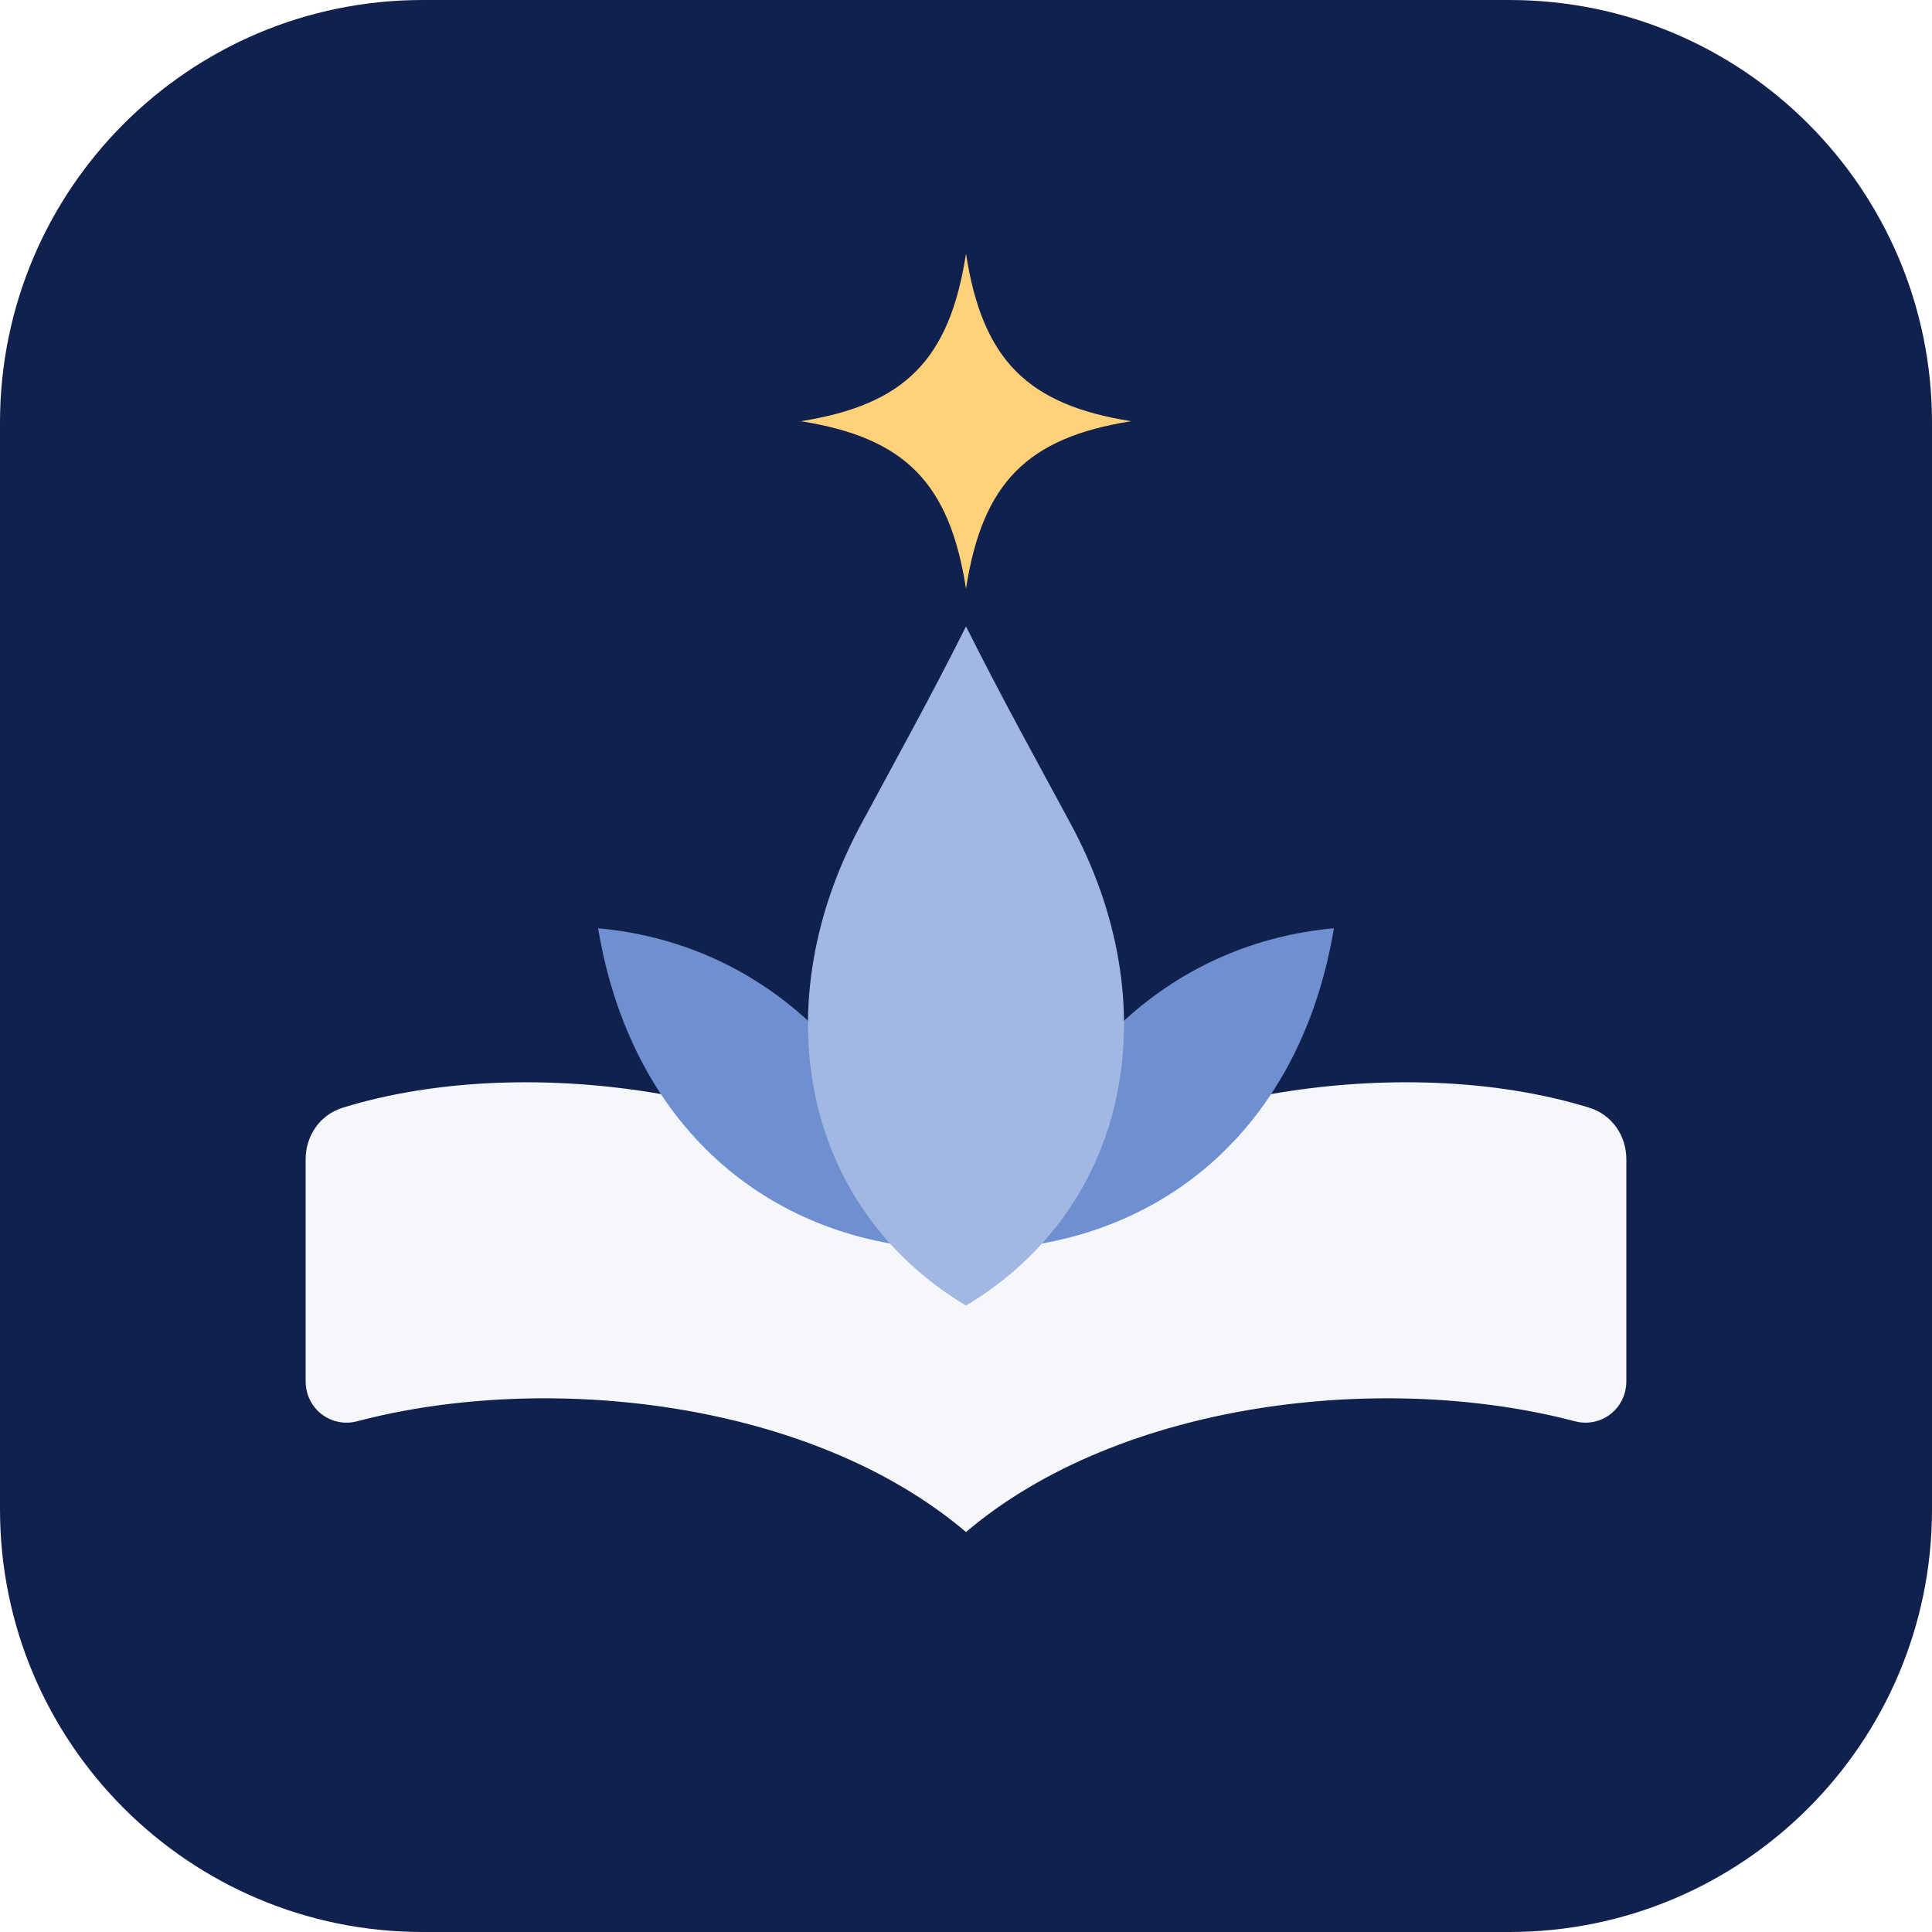
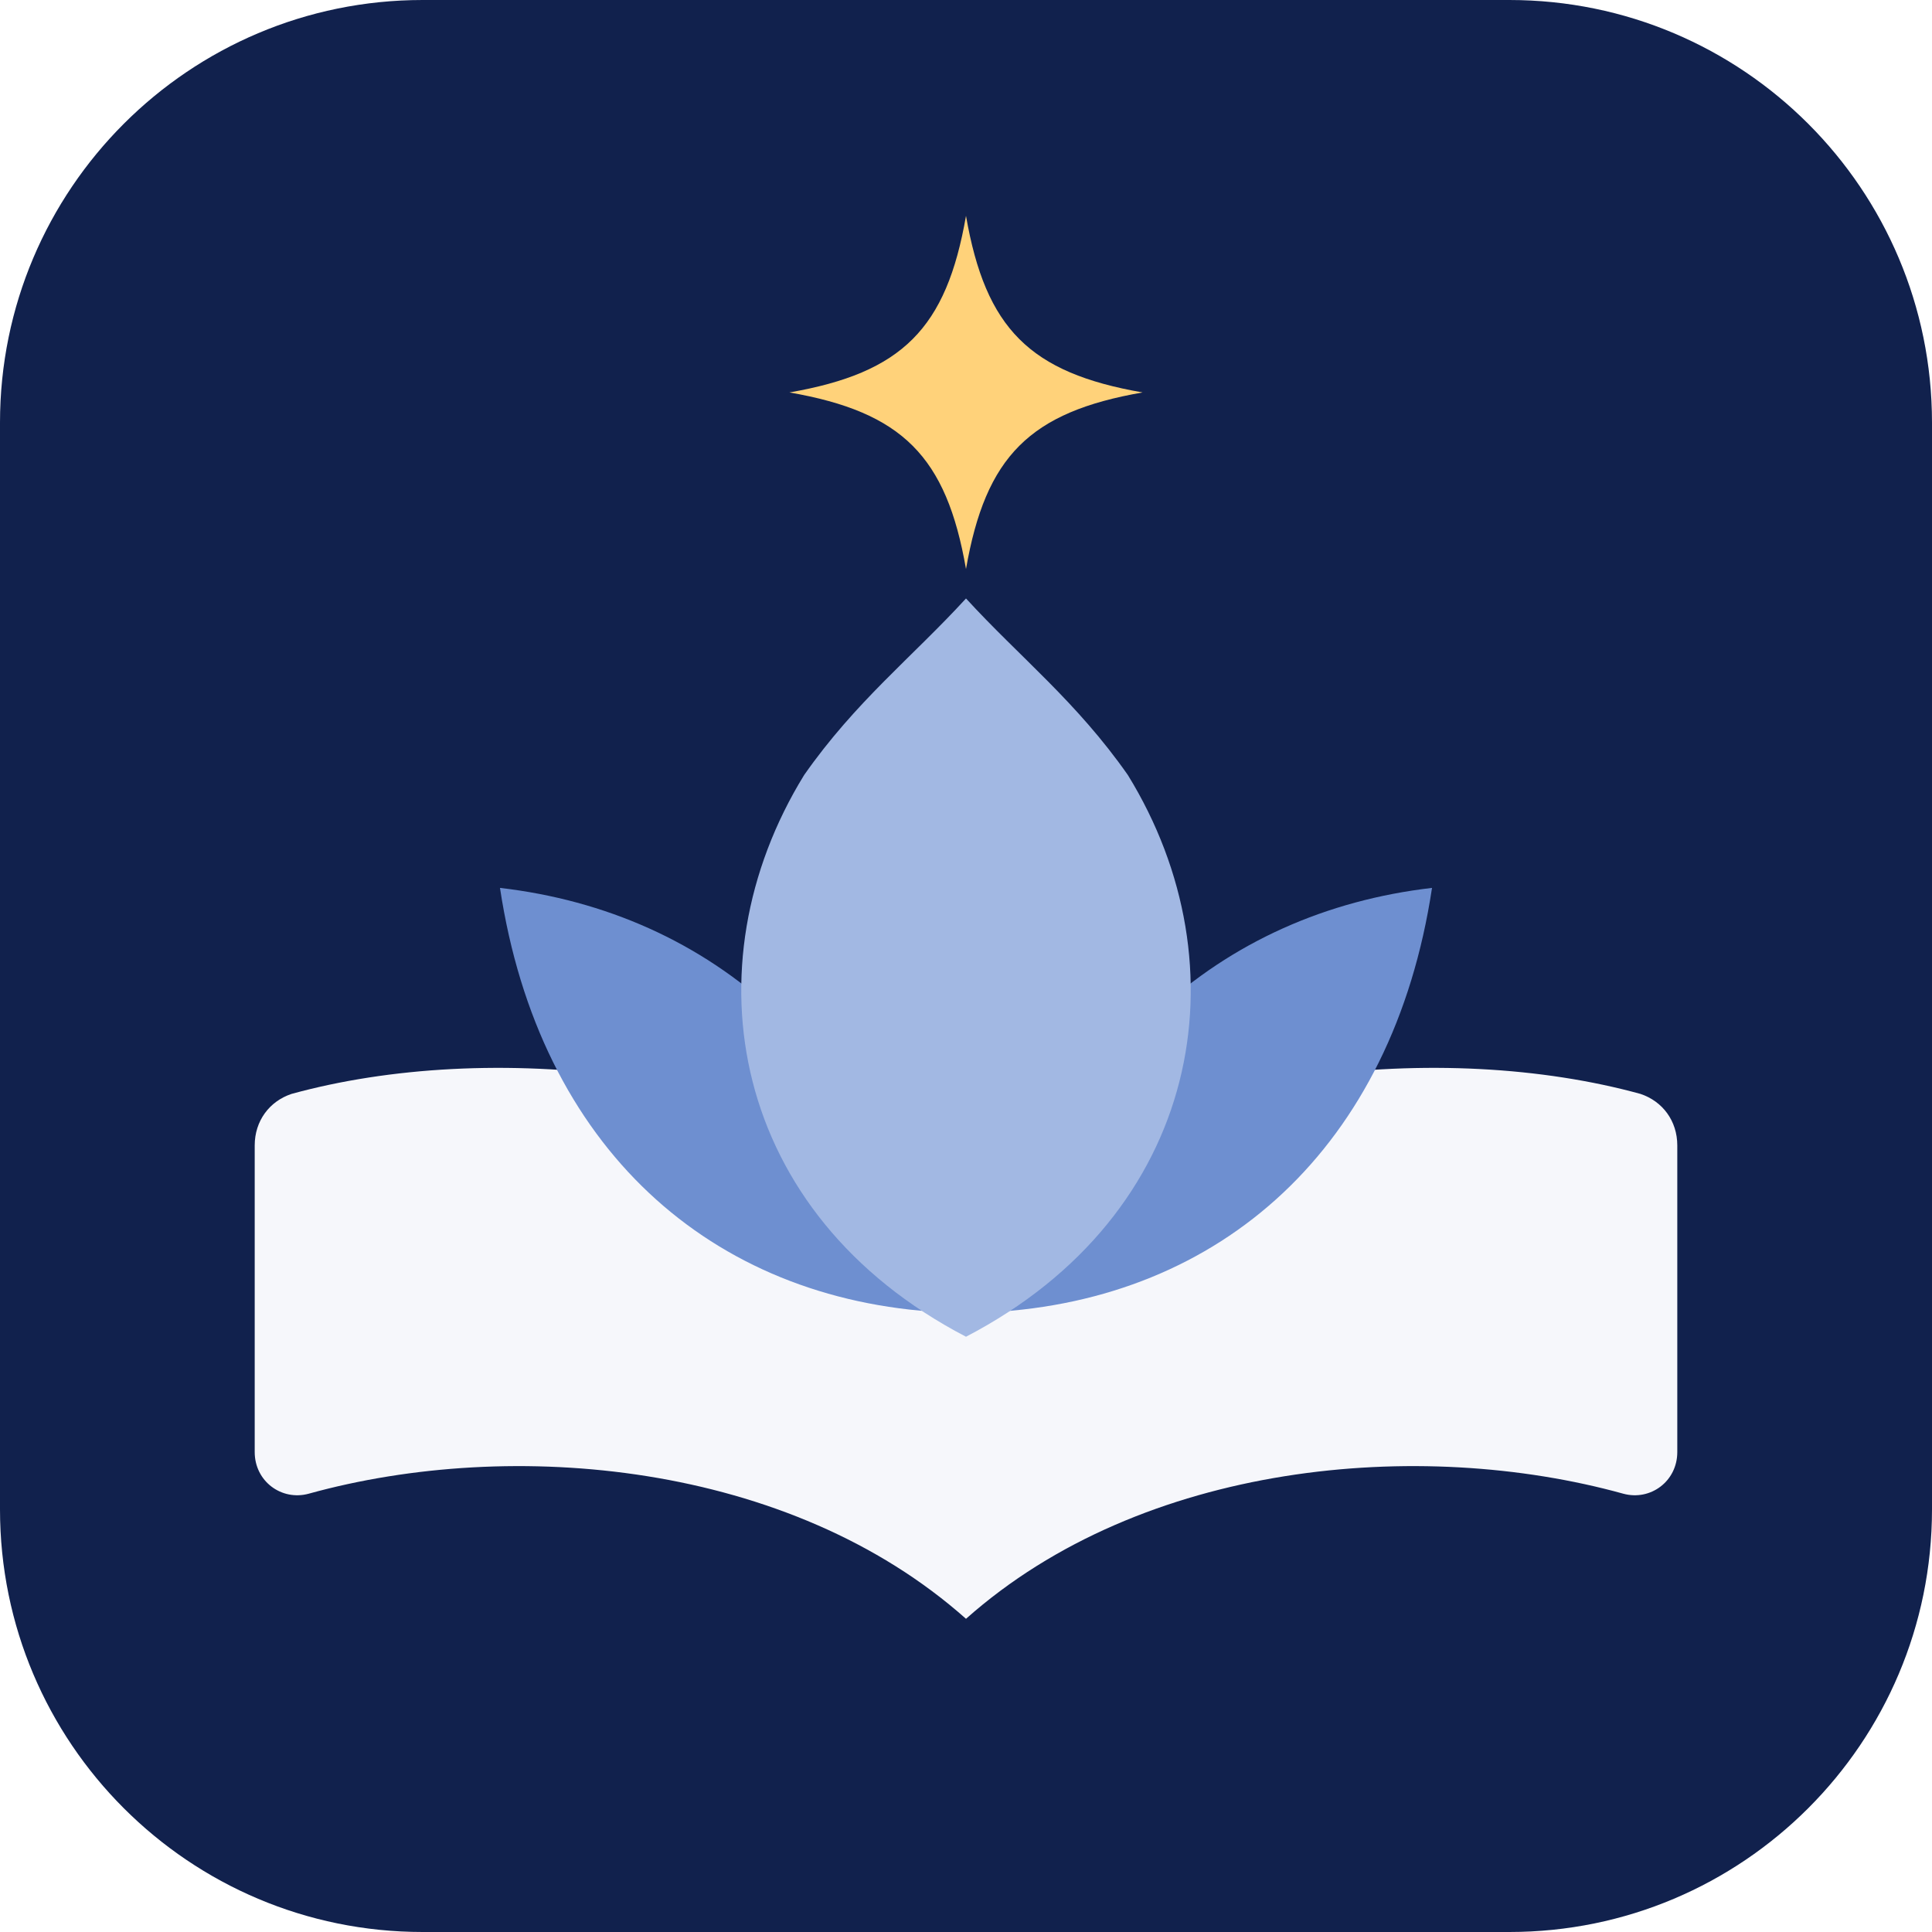
<svg xmlns="http://www.w3.org/2000/svg" viewBox="0 0 64 64">
  <rect width="64" height="64" rx="14" fill="#11214D" />
-   <g transform="translate(7 7) scale(0.78125)">
-     <path d="M32 43.2 C25.2 37.2 13.4 35.6 5.6 38 C4.6 38.3 4 39.2 4 40.2 L4 49.6 C4 50.8 5.1 51.6 6.2 51.3 C14.2 49.2 25.4 50.4 32 56 C38.6 50.4 49.8 49.2 57.8 51.3 C58.9 51.6 60 50.8 60 49.6 L60 40.2 C60 39.2 59.4 38.3 58.4 38 C50.6 35.6 38.8 37.2 32 43.2 Z" fill="#F6F7FB" />
-     <path d="M30.8 44 C23.6 43.6 17.8 38.8 16.4 30.4 C23 31 28.6 35.6 30.8 44 Z" fill="#6E8FD0" />
-     <path d="M33.2 44 C40.4 43.6 46.2 38.8 47.6 30.4 C41 31 35.4 35.6 33.2 44 Z" fill="#6E8FD0" />
-     <path d="M32 46.4 C25 42.2 23.4 33.6 27.6 25.9 C29 23.3 30.5 20.6 32 17.6 C33.5 20.6 35 23.3 36.4 25.9 C40.6 33.6 39 42.2 32 46.4 Z" fill="#A2B8E3" />
-     <path d="M32 1.8 C32.7 6.3 34.6 8.2 39 8.9 C34.6 9.6 32.7 11.5 32 16 C31.3 11.5 29.4 9.6 25 8.9 C29.4 8.2 31.3 6.3 32 1.8 Z" fill="#FFD27A" />
+   <g transform="translate(6 6.5) scale(0.8125)">
+     <path d="M32 41 C24 35.5 12.5 34.4 4.5 36.6 C3.6 36.9 3 37.7 3 38.7 L3 51.2 C3 52.4 4.1 53.2 5.2 52.9 C13.5 50.6 24.8 51.6 32 58 C39.2 51.6 50.5 50.6 58.8 52.9 C59.9 53.2 61 52.4 61 51.2 L61 38.7 C61 37.7 60.4 36.9 59.5 36.6 C51.5 34.4 40 35.5 32 41 Z" fill="#F6F7FB" />
+     <path d="M31 45.5 C21.6 45 14.6 38.8 13 28.2 C21.6 29.2 28.4 35 31 45.5 Z" fill="#6E8FD0" />
+     <path d="M33 45.5 C42.4 45 49.4 38.8 51 28.2 C42.4 29.2 35.6 35 33 45.5 Z" fill="#6E8FD0" />
+     <path d="M32 46.5 C22.4 41.5 20.6 31.4 25.4 23.6 C27.5 20.6 29.8 18.8 32 16.4 C34.2 18.8 36.5 20.6 38.6 23.6 C43.4 31.4 41.6 41.5 32 46.5 Z" fill="#A2B8E3" />
+     <path d="M32 0.8 C32.8 5.4 34.6 7.2 39.2 8 C34.6 8.8 32.8 10.6 32 15.2 C31.2 10.6 29.4 8.8 24.8 8 C29.4 7.2 31.2 5.4 32 0.8 Z" fill="#FFD27A" />
  </g>
</svg>
